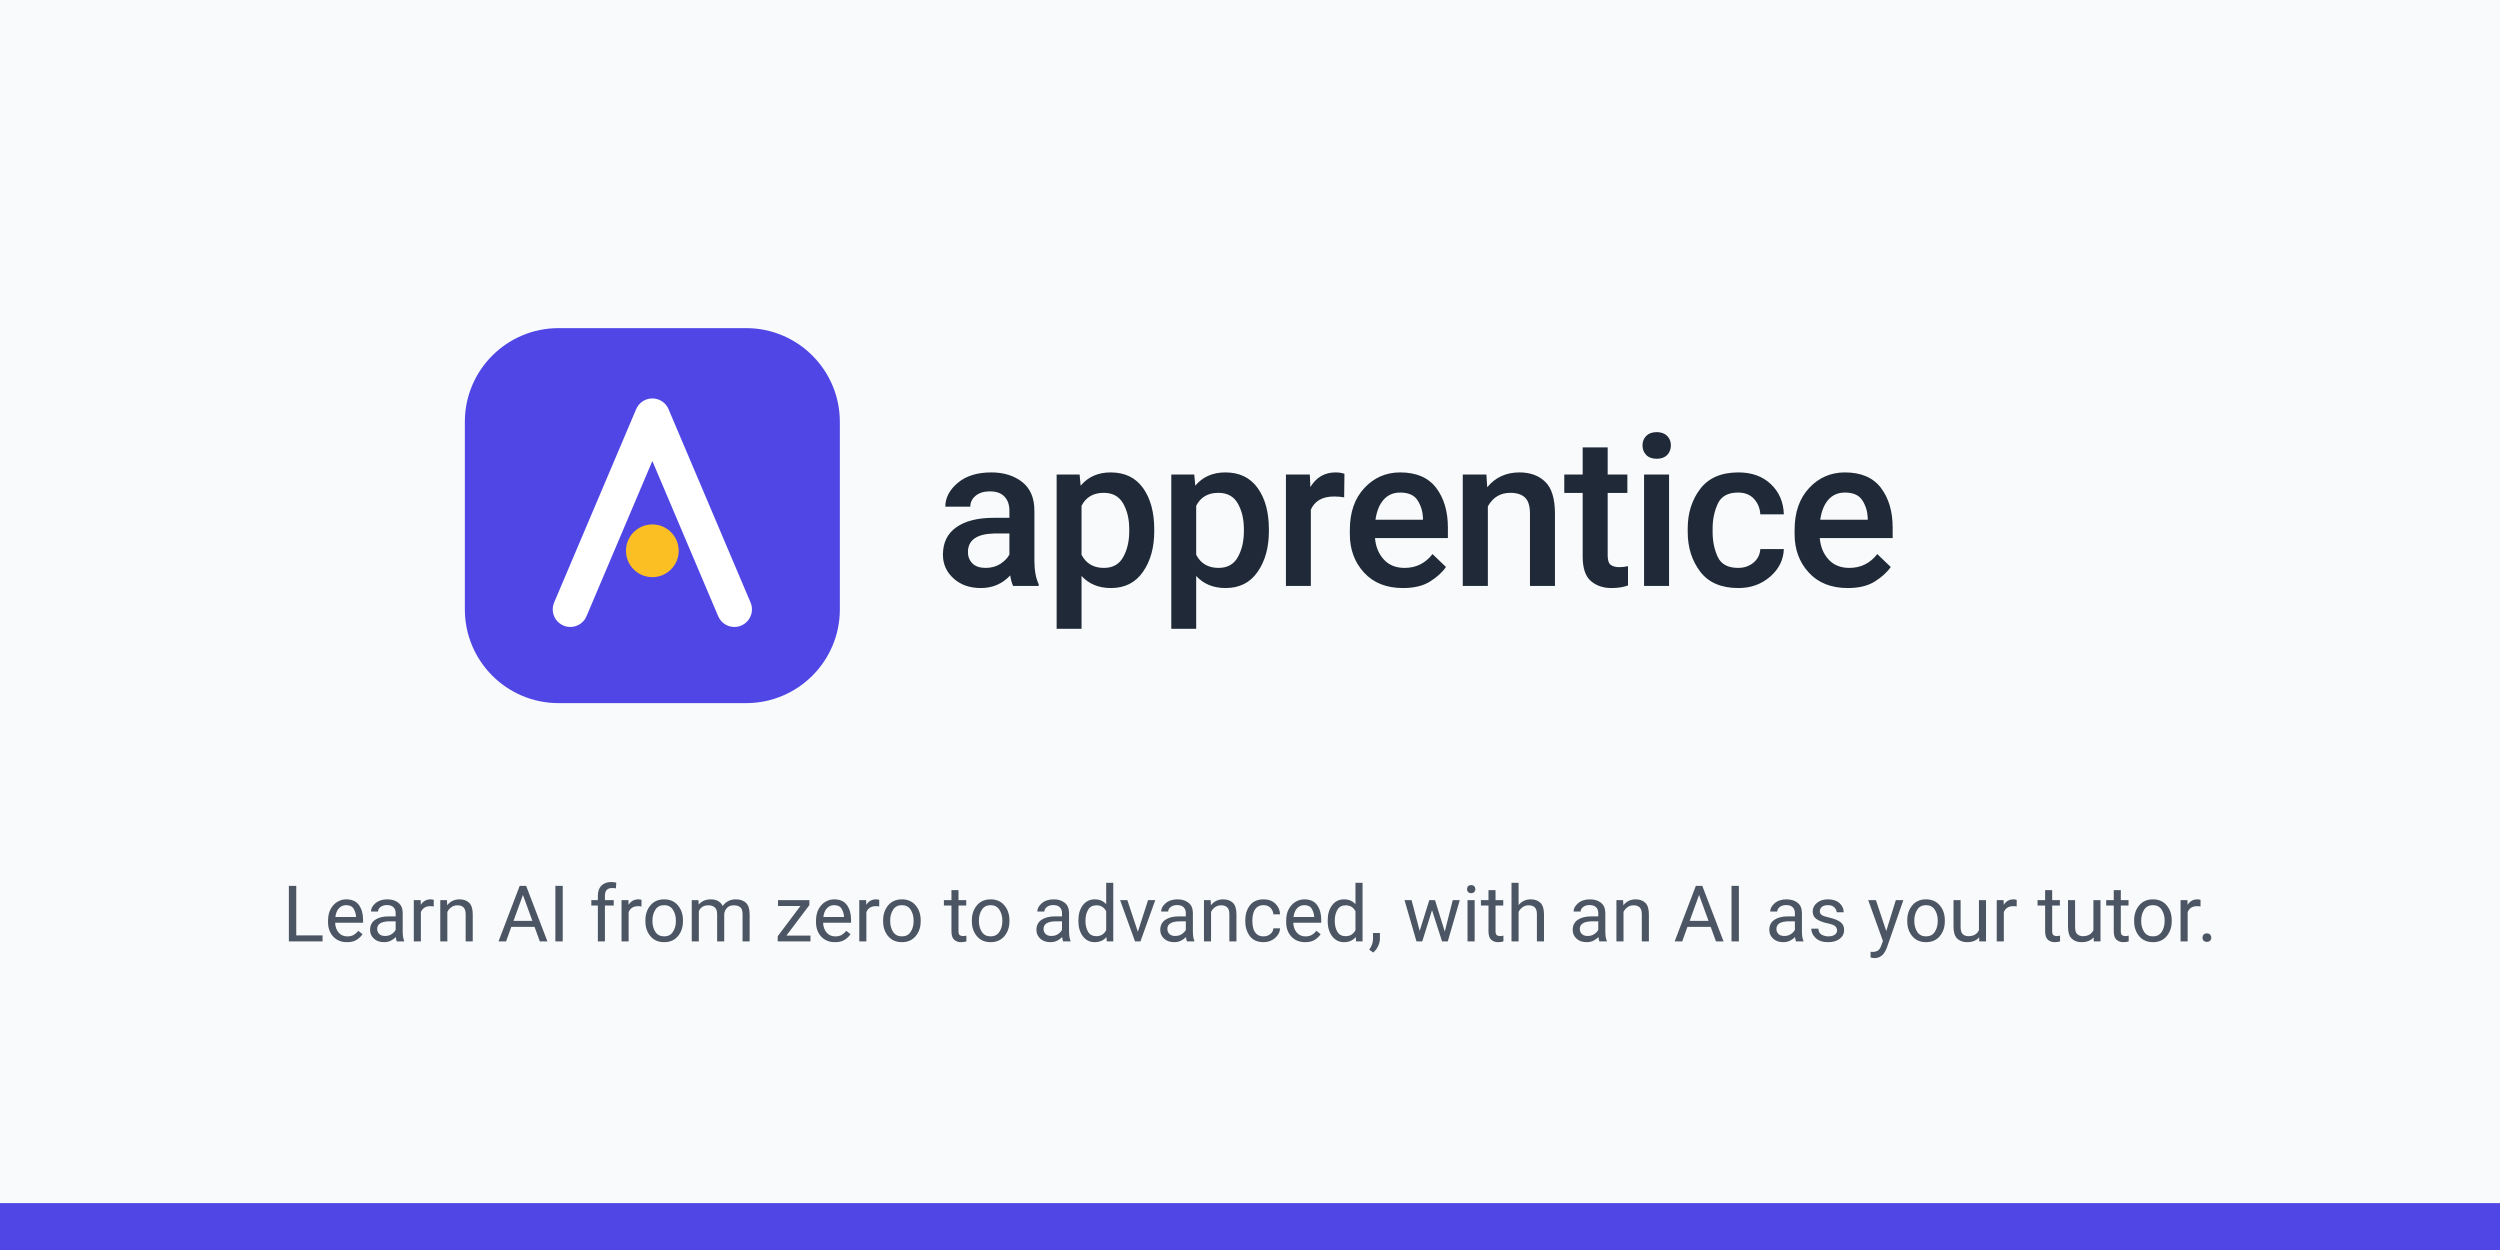
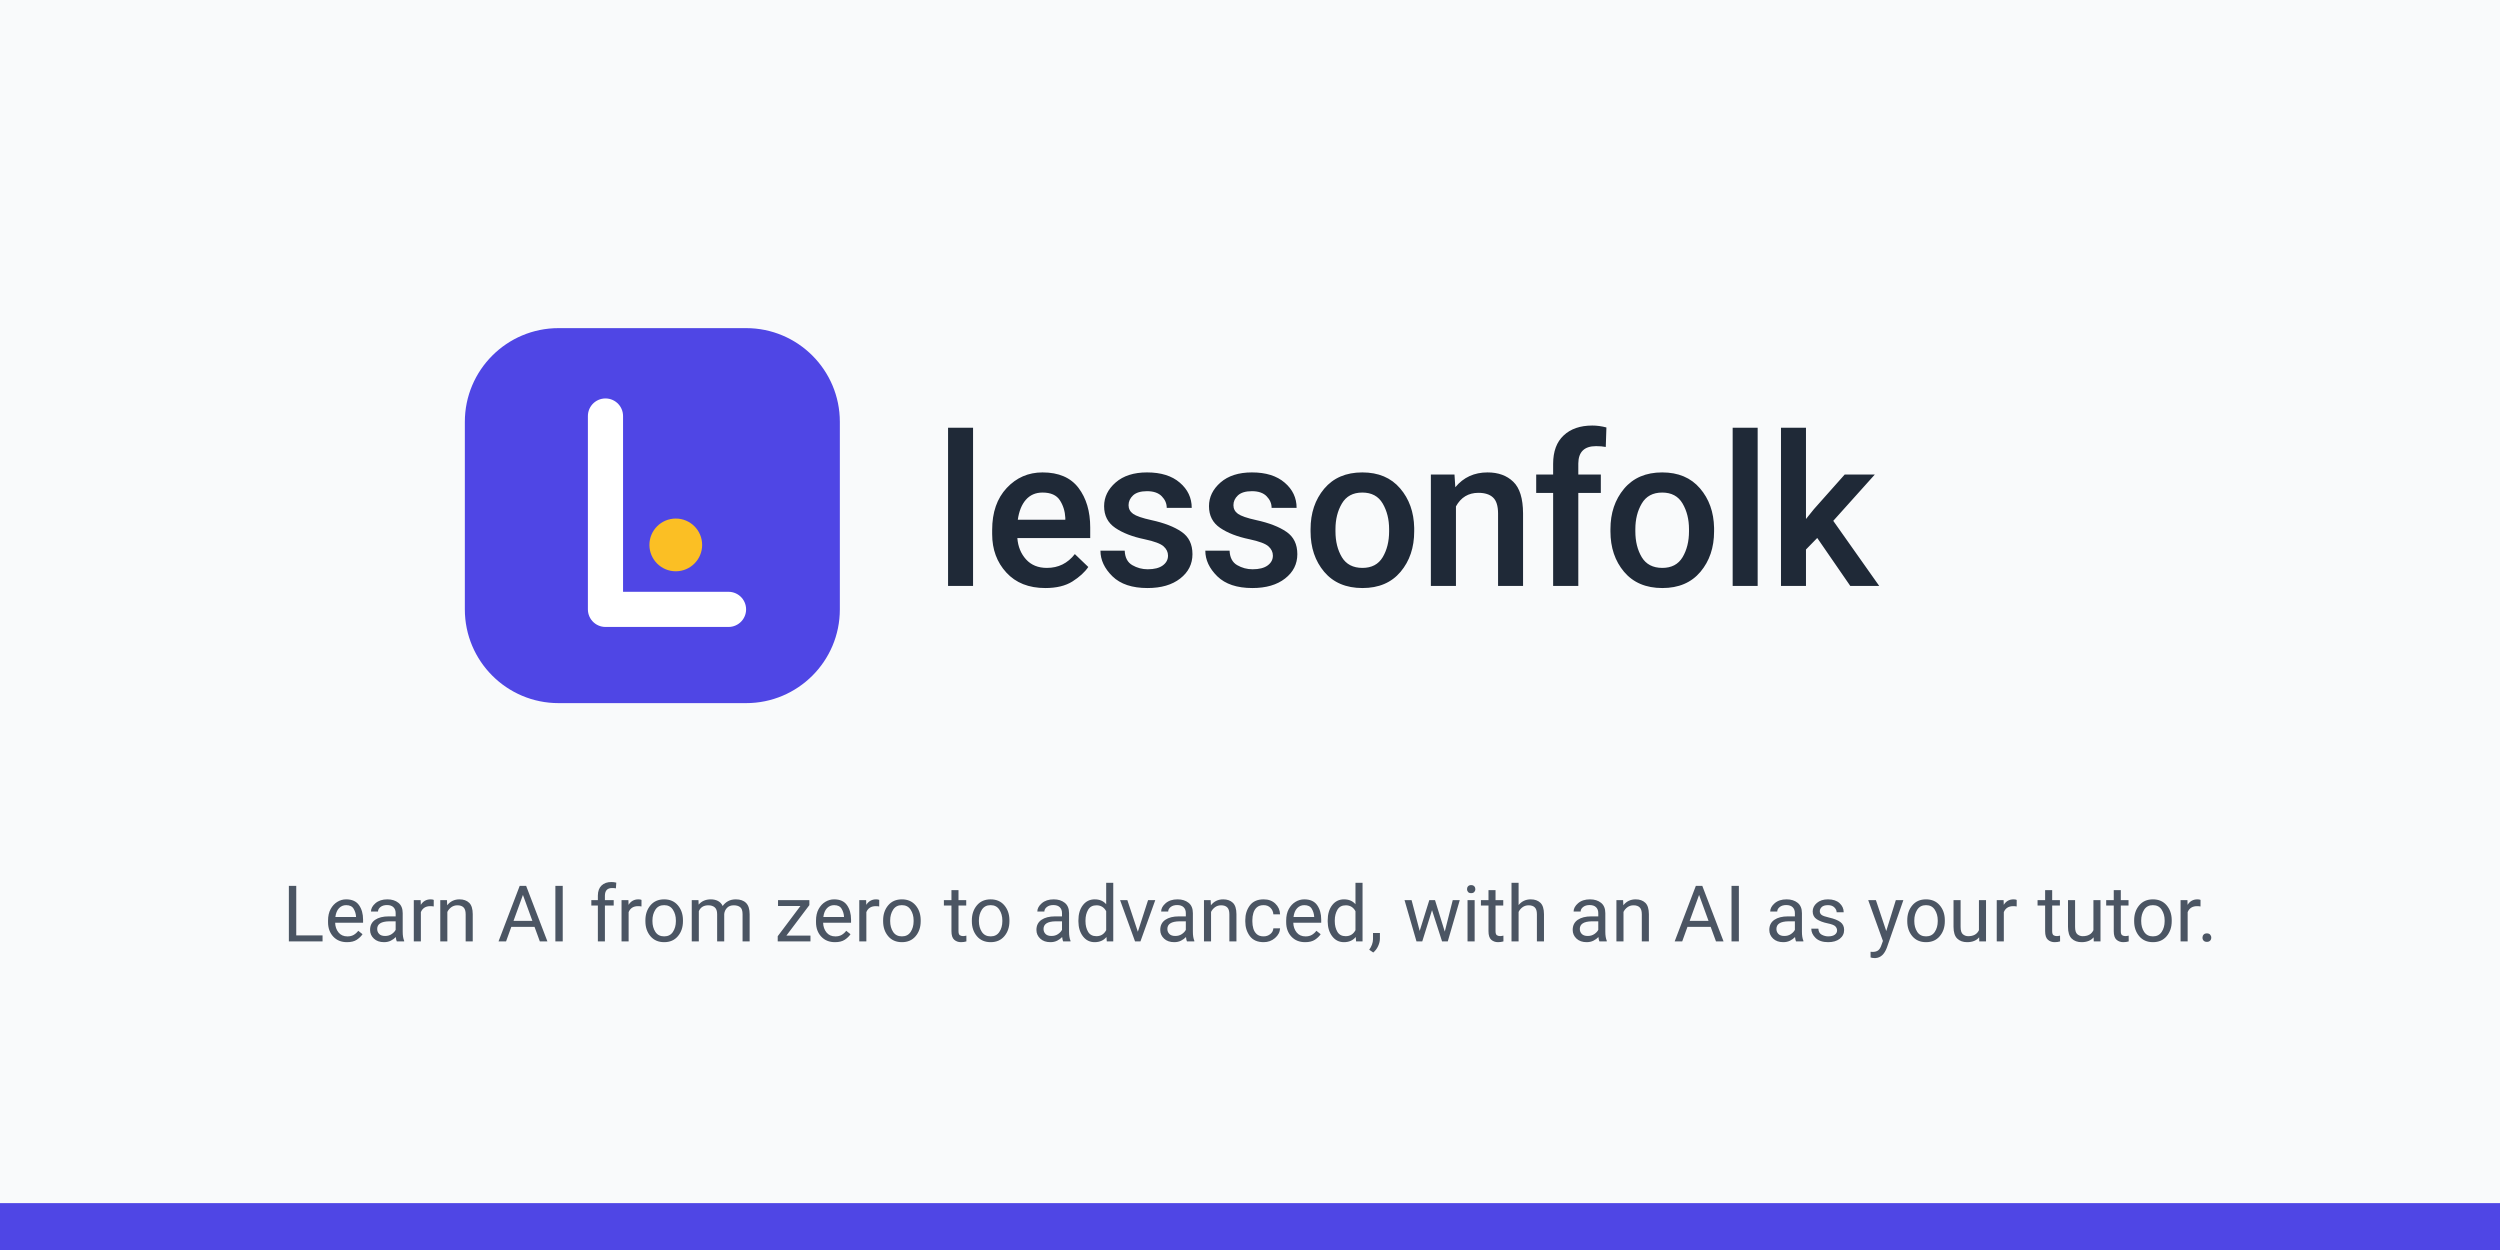
- <svg xmlns="http://www.w3.org/2000/svg" viewBox="0 0 1280 640" width="1280" height="640" role="img" aria-label="Apprentice — Learn AI from zero to advanced, with an AI as your tutor.">
+ <svg xmlns="http://www.w3.org/2000/svg" viewBox="0 0 1280 640" width="1280" height="640" role="img" aria-label="LessonFolk — Learn AI from zero to advanced, with an AI as your tutor.">
  <rect width="1280" height="640" fill="#F9FAFB" />
  <rect y="616" width="1280" height="24" fill="#4F46E5" />
  <g transform="translate(238 168) scale(3)">
    <rect width="64" height="64" rx="16" fill="#4F46E5" />
-     <path d="M18 48 L32 15 L46 48" fill="none" stroke="#fff" stroke-width="6" stroke-linecap="round" stroke-linejoin="round" />
-     <circle cx="32" cy="38" r="4.5" fill="#FBBF24" />
-     <text x="80" y="44" fill="#1F2937" font-family="system-ui, -apple-system, 'Segoe UI', Roboto, 'Helvetica Neue', Arial, sans-serif" font-size="36" font-weight="500" letter-spacing="-0.7">apprentice</text>
+     <path d="M24 15 L24 48 L45 48" fill="none" stroke="#fff" stroke-width="6" stroke-linecap="round" stroke-linejoin="round" />
+     <circle cx="36" cy="37" r="4.5" fill="#FBBF24" />
+     <text x="80" y="44" fill="#1F2937" font-family="system-ui, -apple-system, 'Segoe UI', Roboto, 'Helvetica Neue', Arial, sans-serif" font-size="36" font-weight="500" letter-spacing="-0.7">lessonfolk</text>
  </g>
  <text x="640" y="482" text-anchor="middle" fill="#4B5563" font-family="system-ui, -apple-system, 'Segoe UI', Roboto, 'Helvetica Neue', Arial, sans-serif" font-size="40">Learn AI from zero to advanced, with an AI as your tutor.</text>
</svg>
